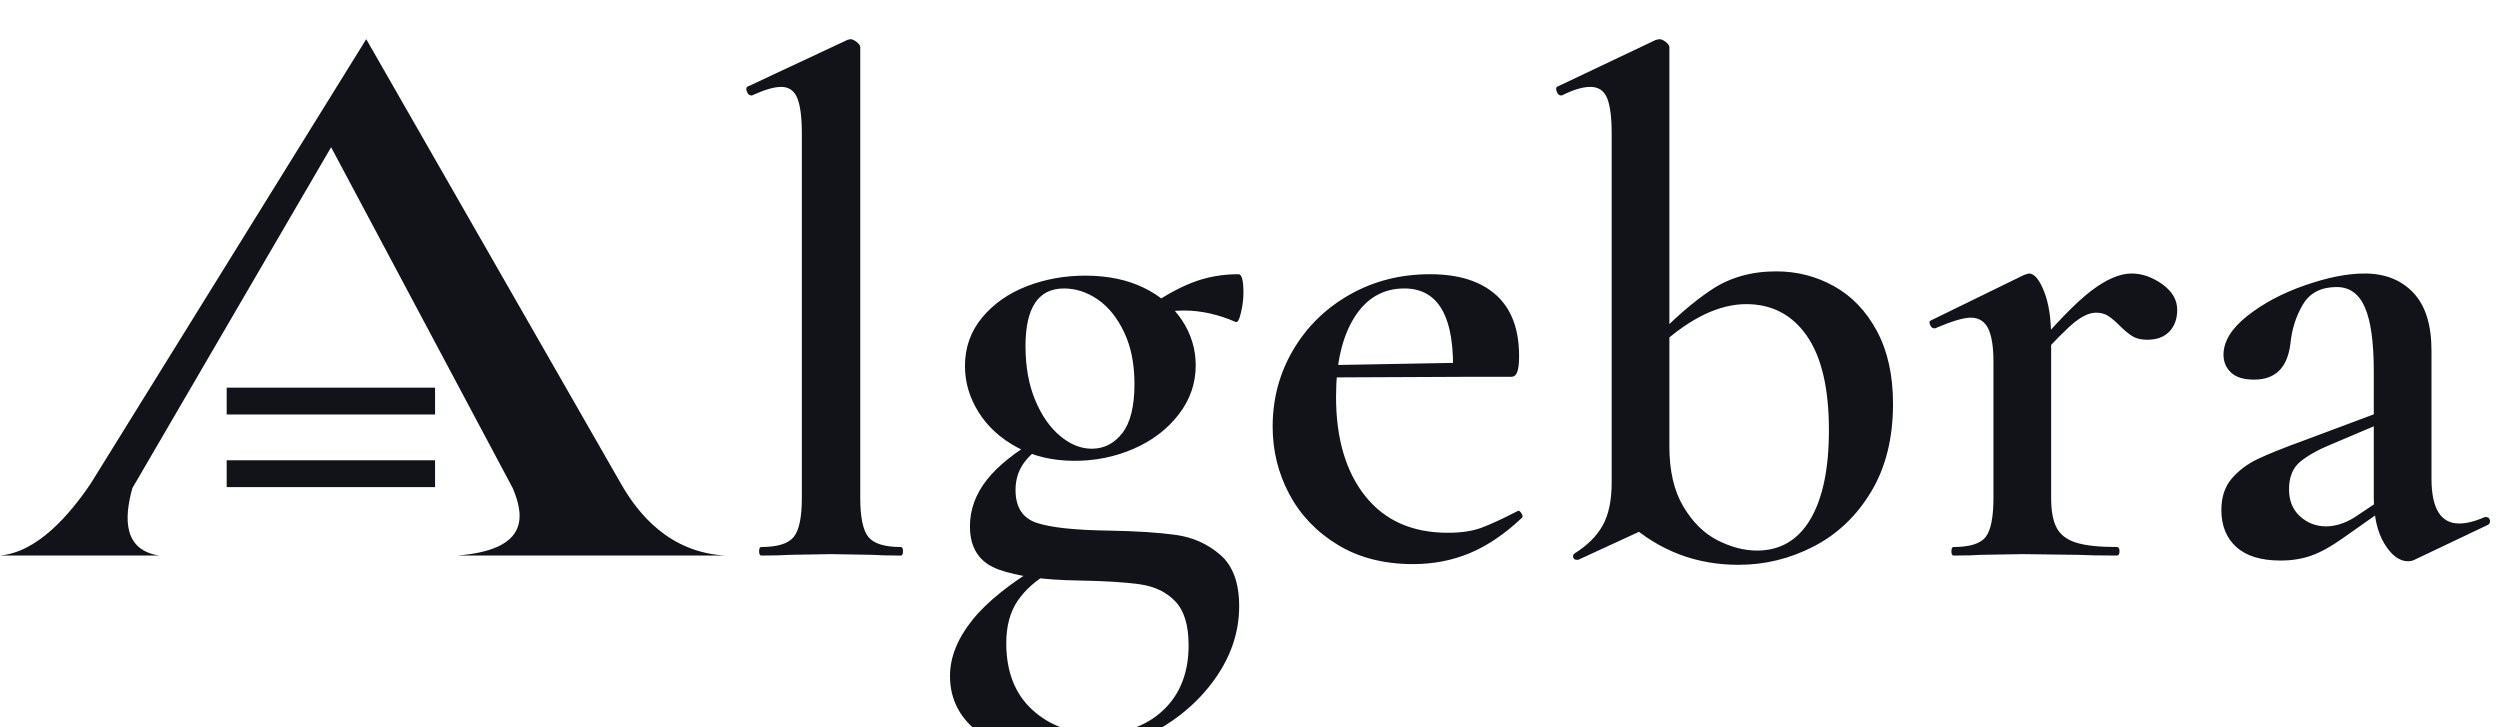
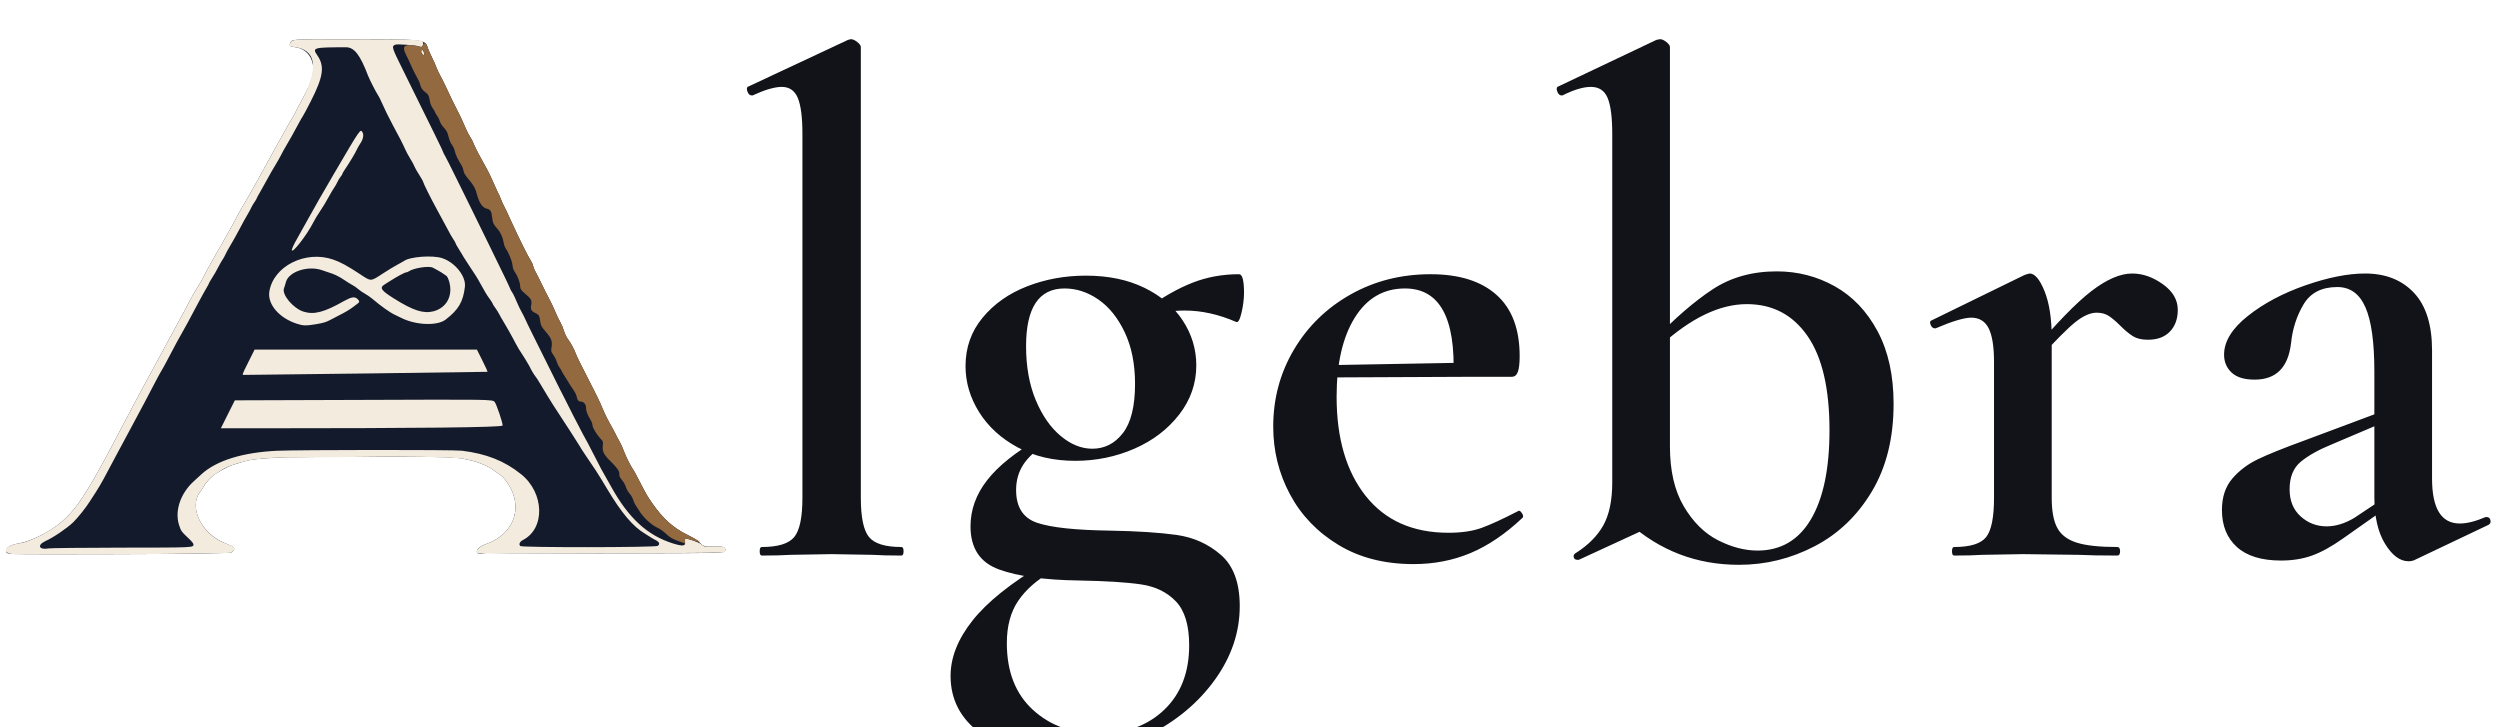
<svg xmlns="http://www.w3.org/2000/svg" viewBox="0 0 351 102" role="img" aria-label="Algebra">
-   <g fill="#111318" transform="matrix(0.11082 0 0 0.11082 -4.522 -13.728)">
-     <path d="M 504.8 173.5 L 827.5 736.7 C 849.9 775.9 889.2 823.5 959.2 827.7 L 620.4 827.7 C 707.2 820.7 707.2 781.5 690.4 742.3 L 460.3 310.4 L 208.5 742.3 C 197.6 781.5 197.6 820.7 242.4 827.7 L 40.8 827.7 C 88.4 823.5 129 775.9 155.6 736.7 Z" />
-     <rect x="328" y="615" width="264" height="34" />
-     <rect x="328" y="707" width="264" height="34" />
+   <g transform="matrix(0.09863 0 0 0.09863 -24.223 -6.246)">
+     <path fill="#131A2B" d="M266.2,852.0C258.6,851.6 255.7,851.1 255.0,850.0C251.6,844.7 259.1,838.9 272.1,836.9C289.5,834.2 318.3,819.6 334.3,805.3C357.7,784.4 372.0,761.6 424.7,660.5C436.3,638.3 469.2,577.2 475.0,567.0C477.0,563.4 483.1,552.2 488.5,542.0C493.9,531.8 501.4,518.0 505.2,511.3C508.9,504.5 512.0,498.8 512.0,498.5C512.0,497.5 526.1,472.6 529.1,468.3C530.7,466.1 532.9,462.2 534.0,459.8C535.7,456.0 542.4,443.7 553.2,424.6C555.0,421.3 558.9,414.6 561.9,409.6C568.0,399.2 582.4,373.2 583.2,371.0C583.7,369.6 589.2,360.0 598.1,345.0C604.2,334.6 614.3,316.4 626.8,293.5C633.6,280.9 641.6,266.4 644.5,261.5C647.3,256.6 651.6,248.9 654.0,244.5C656.4,240.1 659.5,234.7 661.0,232.5C662.5,230.3 664.0,227.7 664.4,226.6C664.7,225.6 669.7,216.1 675.4,205.5C691.0,176.7 694.1,165.0 690.0,151.0C686.5,139.3 677.1,131.6 664.5,130.3C658.3,129.6 657.1,128.4 658.8,124.5C661.3,119.1 660.2,119.2 731.5,119.1C850.2,119.1 850.9,119.2 854.4,131.0C855.2,133.5 857.7,139.4 860.0,144.0C862.4,148.7 865.4,155.4 866.7,159.0C868.1,162.6 870.4,167.5 871.8,170.0C873.3,172.5 876.6,179.0 879.2,184.5C886.1,199.5 893.7,214.9 896.4,220.0C899.4,225.4 904.7,236.9 908.9,246.8C910.6,250.8 913.3,256.0 914.9,258.3C916.6,260.6 918.8,265.0 919.9,268.0C921.7,272.8 929.6,287.9 939.9,306.2C941.6,309.3 945.5,317.6 948.6,324.6C951.6,331.6 954.5,337.9 955.0,338.5C955.5,339.1 957.1,342.8 958.6,346.6C960.0,350.4 962.0,354.9 963.0,356.5C964.0,358.1 968.7,368.1 973.4,378.5C984.8,403.4 997.4,428.8 1001.1,434.2C1002.7,436.6 1004.3,440.1 1004.6,442.1C1004.9,444.1 1006.3,447.5 1007.6,449.6C1008.8,451.8 1012.3,458.4 1015.2,464.5C1020.2,474.9 1023.3,481.1 1029.3,492.5C1030.8,495.2 1033.9,502.0 1036.2,507.5C1038.5,513.0 1041.7,519.6 1043.3,522.2C1044.8,524.8 1047.2,530.3 1048.4,534.4C1049.7,538.5 1052.1,543.6 1053.8,545.7C1057.4,550.3 1063.4,561.2 1064.9,566.0C1065.9,569.3 1074.7,586.9 1090.7,618.0C1094.3,624.9 1098.4,633.4 1100.0,637.0C1101.5,640.6 1104.2,646.8 1106.0,650.9C1107.7,654.9 1111.7,662.6 1114.7,667.9C1117.8,673.2 1121.0,679.1 1121.8,681.0C1122.6,682.9 1125.0,687.4 1127.1,691.0C1129.2,694.6 1132.3,701.4 1134.0,706.2C1136.5,713.3 1144.8,729.5 1148.0,733.5C1148.4,734.0 1151.7,740.0 1155.1,746.8C1166.0,767.8 1166.8,769.2 1174.3,780.0C1189.1,801.3 1203.7,814.6 1223.6,824.4C1234.3,829.7 1238.6,832.4 1242.1,836.2C1246.7,841.0 1246.7,841.0 1260.8,841.0C1275.6,841.0 1278.0,841.7 1278.0,845.9C1278.0,850.4 1278.3,850.4 1211.6,850.8C1104.9,851.3 944.8,851.1 941.9,850.5C940.3,850.1 936.6,850.4 933.6,851.1C919.6,854.2 922.3,843.1 936.6,838.1C981.4,822.5 993.0,778.5 961.8,742.8C960.5,741.4 957.5,739.0 955.0,737.5C952.5,736.0 949.5,733.9 948.3,732.8C943.5,728.4 927.1,721.2 917.0,719.0C914.0,718.4 909.9,717.4 908.0,717.0C894.2,713.5 867.5,713.1 694.0,713.9C634.7,714.2 604.9,716.1 592.5,720.4C590.3,721.2 584.9,722.8 580.6,724.0C573.1,726.0 566.7,729.2 552.9,737.5C547.0,741.1 538.5,750.1 535.5,756.0C534.5,757.9 532.4,761.1 530.8,763.1C513.3,784.9 532.4,823.8 567.0,837.0C579.6,841.8 581.0,843.3 577.1,848.1C575.4,850.2 574.6,850.4 561.4,850.6C553.8,850.7 536.7,851.0 523.5,851.4C494.5,852.2 280.7,852.7 266.2,852.0Z" />
+     <path fill="#F3EBDD" d="M266.6,852.2C245.6,851.6 251.6,839.6 274.3,836.5C288.9,834.5 319.2,818.8 334.3,805.3C357.7,784.4 372.0,761.6 424.7,660.5C436.3,638.3 469.2,577.2 475.0,567.0C477.0,563.4 483.1,552.2 488.5,542.0C493.9,531.8 501.4,518.0 505.2,511.3C508.9,504.5 512.0,498.8 512.0,498.5C512.0,497.5 526.1,472.6 529.1,468.3C530.7,466.1 532.9,462.2 534.0,459.8C535.7,456.0 542.4,443.7 553.2,424.6C555.0,421.3 558.9,414.6 561.9,409.6C568.0,399.2 582.4,373.2 583.2,371.0C583.7,369.6 589.2,360.0 598.1,345.0C604.2,334.6 614.3,316.4 626.8,293.5C633.6,280.9 641.6,266.4 644.5,261.5C647.3,256.6 651.6,248.9 654.0,244.5C656.4,240.1 659.5,234.7 661.0,232.5C662.5,230.3 664.0,227.7 664.4,226.6C664.7,225.6 669.7,216.1 675.4,205.5C699.9,160.2 695.9,133.8 663.9,130.2C656.8,129.4 656.2,128.8 659.0,124.2C662.1,119.1 661.8,119.2 731.6,119.2C840.7,119.2 848.0,119.5 848.0,124.1C848.0,129.2 846.3,131.0 842.8,129.6C838.3,127.7 810.5,125.6 808.0,127.0C802.8,129.8 802.8,129.9 821.6,167.8C865.2,255.9 875.9,277.7 876.5,280.0C876.9,281.4 878.0,283.6 879.0,285.0C879.9,286.4 886.9,300.1 894.4,315.5C902.0,330.9 912.2,351.6 917.1,361.5C922.0,371.4 932.8,393.4 941.1,410.5C949.3,427.6 959.7,448.8 964.1,457.7C968.4,466.6 972.0,474.3 972.0,474.7C972.0,475.2 973.2,477.3 974.6,479.4C976.1,481.5 978.9,487.4 981.0,492.5C983.1,497.6 986.3,504.4 988.2,507.6C990.1,510.9 992.2,515.1 993.0,517.0C993.8,518.9 998.5,528.8 1003.6,539.0C1024.6,581.5 1040.2,612.8 1042.9,618.0C1044.5,621.0 1046.7,625.3 1047.8,627.5C1051.2,634.7 1075.2,681.5 1076.0,682.5C1077.0,683.8 1086.5,701.8 1095.5,719.5C1099.4,727.3 1104.2,736.3 1106.2,739.5C1108.1,742.8 1112.3,750.2 1115.5,756.0C1140.3,800.9 1167.1,825.5 1203.5,836.9C1218.0,841.4 1222.0,840.8 1220.6,834.0C1220.2,831.8 1220.5,830.8 1221.5,830.3C1224.0,829.4 1240.2,835.1 1243.8,838.1C1245.6,839.7 1247.8,841.0 1248.8,841.1C1249.7,841.1 1256.1,841.1 1262.8,841.0C1271.0,840.9 1275.7,841.3 1276.6,842.1C1278.3,843.5 1278.4,848.6 1276.8,849.6C1275.2,850.6 1080.9,851.6 961.0,851.2C945.9,851.1 931.7,851.2 929.5,851.3C919.5,851.8 924.7,842.3 936.6,838.1C981.4,822.5 993.0,778.5 961.8,742.8C960.5,741.4 957.5,739.0 955.0,737.5C952.5,736.0 949.5,733.9 948.3,732.8C943.5,728.4 927.1,721.2 917.0,719.0C914.0,718.4 909.9,717.4 908.0,717.0C894.3,713.5 824.8,712.6 701.5,714.3C655.0,714.9 661.0,714.8 644.0,714.8C631.1,714.8 605.3,717.1 598.0,719.0C577.4,724.2 567.1,728.2 559.5,733.5C557.9,734.7 554.4,736.8 551.9,738.3C546.9,741.1 538.4,750.3 535.5,756.0C534.5,757.9 532.4,761.1 530.8,763.1C513.3,784.9 533.0,824.9 567.2,837.0C580.0,841.6 581.3,843.0 577.1,848.1C575.3,850.4 574.6,850.5 561.3,850.6C553.7,850.7 536.7,851.0 523.5,851.4C499.5,852.1 285.3,852.8 266.6,852.2ZM314.8,844.0C317.7,843.5 360.6,843.0 418.1,842.9C523.1,842.8 521.0,842.9 521.0,838.1C521.0,837.1 518.4,833.8 515.3,830.9C503.7,820.0 503.2,819.3 500.4,810.4C494.1,790.3 502.6,765.4 521.7,748.2C524.9,745.3 529.8,740.8 532.5,738.3C553.8,718.9 591.1,707.3 639.9,705.0C670.3,703.6 891.4,703.4 903.0,704.9C937.9,709.2 963.6,719.3 987.3,738.3C1020.6,764.9 1022.0,815.7 989.9,832.1C985.5,834.3 983.8,838.2 986.2,840.6C988.5,842.9 1178.3,842.7 1181.8,840.4C1185.4,838.1 1184.3,834.9 1179.1,832.3C1176.7,831.1 1173.1,829.0 1171.1,827.7C1169.1,826.4 1165.8,824.3 1163.7,823.0C1146.7,813.0 1130.1,793.3 1110.0,759.5C1103.8,749.0 1096.4,737.1 1093.7,733.0C1090.9,728.9 1084.9,720.0 1080.4,713.3C1075.8,706.6 1071.4,699.7 1070.5,697.9C1069.5,696.2 1063.7,687.0 1057.6,677.6C1033.1,640.3 1030.8,636.8 1014.5,609.5C1011.8,604.9 1008.8,600.3 1007.9,599.3C1006.0,597.2 1001.0,588.7 999.3,584.7C998.2,582.3 988.5,566.6 984.0,560.0C983.0,558.5 981.0,554.9 979.5,552.0C976.2,545.2 963.3,522.4 961.0,519.0C960.0,517.5 958.0,514.0 956.6,511.2C955.1,508.3 952.4,503.9 950.5,501.4C948.6,498.9 947.0,496.4 947.0,495.8C947.0,495.2 945.1,492.2 942.8,489.0C938.6,483.4 936.2,479.3 929.2,466.6C926.0,460.5 922.2,454.5 910.7,437.2C907.3,432.0 903.5,426.1 902.4,423.9C901.2,421.8 898.8,417.8 897.1,415.2C895.4,412.5 894.0,409.9 894.0,409.3C894.0,408.8 892.7,406.5 891.2,404.4C889.6,402.3 885.2,394.4 881.3,386.9C877.3,379.4 870.8,367.3 866.7,359.9C858.9,345.7 848.0,323.8 848.0,322.3C848.0,321.8 846.7,319.4 845.2,316.9C839.8,308.4 836.4,302.5 835.0,299.0C834.2,297.1 831.7,292.5 829.4,288.9C827.1,285.3 823.8,279.1 822.1,275.2C819.1,268.3 813.8,258.0 804.8,241.5C799.4,231.5 792.1,216.6 788.4,208.0C786.9,204.4 784.7,200.2 783.5,198.5C781.1,195.1 771.5,176.3 769.5,171.0C758.2,141.3 749.9,130.6 738.0,130.6C691.1,130.7 689.7,131.1 697.5,142.4C708.0,157.8 705.8,172.6 687.8,207.9C682.3,218.7 677.2,228.2 676.5,229.0C675.8,229.8 673.5,233.9 671.3,238.0C664.8,250.2 656.2,265.7 652.1,272.3C650.0,275.7 647.2,281.0 645.7,284.0C644.2,287.0 640.5,293.6 637.5,298.5C634.4,303.4 629.4,312.2 626.3,318.0C623.2,323.8 618.5,332.2 615.9,336.6C613.2,341.1 611.0,345.2 611.0,345.7C611.0,346.3 609.6,348.6 607.9,351.0C606.1,353.4 603.9,357.3 602.9,359.6C601.8,361.9 599.3,366.7 597.1,370.2C595.0,373.6 590.2,382.4 586.5,389.5C582.8,396.6 577.0,407.0 573.7,412.4C570.5,417.9 567.1,423.9 566.3,425.9C565.4,427.9 563.9,430.8 562.8,432.3C561.7,433.9 559.4,437.7 557.8,440.8C554.0,448.3 550.5,454.3 546.4,460.7C544.5,463.6 543.0,466.3 543.0,466.7C543.0,467.2 541.4,470.2 539.4,473.5C537.4,476.8 531.7,487.1 526.7,496.5C512.2,523.8 511.6,525.0 505.6,535.5C500.2,544.9 497.0,550.8 483.2,577.0C480.2,582.7 476.7,589.1 475.4,591.1C474.1,593.1 470.3,600.1 466.9,606.6C463.5,613.2 456.5,626.4 451.5,636.0C446.4,645.6 436.8,663.6 430.1,676.0C423.3,688.4 415.2,703.5 412.1,709.5C395.4,741.3 388.6,753.7 382.5,763.1C378.8,768.8 374.6,775.3 373.2,777.5C367.8,786.1 356.4,800.3 349.8,806.8C341.2,815.1 321.6,828.5 310.2,833.6C297.9,839.3 301.1,846.6 314.8,844.0ZM569.9,653.1L579.9,633.2L759.2,632.6C942.3,631.9 946.3,631.9 949.6,635.3C952.1,637.8 961.9,666.8 961.0,669.1C959.9,671.7 844.4,673.0 609.8,673.0L560.0,673.0L569.9,653.1ZM599.0,579.0L608.0,561.0L766.3,561.0L924.5,561.0L932.3,576.6C936.6,585.2 939.9,592.4 939.7,592.6C939.5,592.8 612.9,597.0 592.8,597.0C590.0,597.0 590.0,597.0 599.0,579.0ZM668.0,524.1C642.8,515.9 626.2,496.4 629.0,478.4C634.7,442.2 680.5,419.2 719.8,432.8C730.4,436.5 740.3,441.8 758.1,453.6C774.0,464.2 773.0,464.2 789.9,453.1C797.4,448.2 807.1,442.3 811.5,440.0C815.9,437.7 820.0,435.4 820.5,435.0C828.6,428.7 861.5,426.2 875.3,430.9C893.6,437.1 909.1,456.7 907.4,471.5C904.9,493.0 898.3,504.2 879.8,518.4C867.9,527.4 838.0,526.3 817.3,516.1C813.9,514.5 809.7,512.4 807.8,511.5C800.8,508.3 788.0,499.2 775.9,488.9C772.9,486.4 768.1,483.0 765.1,481.4C762.2,479.9 757.9,476.9 755.6,474.9C753.4,472.9 749.6,470.3 747.4,469.2C745.1,468.0 739.5,464.5 734.9,461.4C729.9,458.0 723.5,454.6 718.6,452.9C714.1,451.4 707.8,449.2 704.5,448.1C684.0,440.8 656.2,450.0 652.5,465.2C651.7,468.1 650.6,471.9 649.9,473.6C646.3,482.5 663.0,502.4 677.8,507.0C692.7,511.6 706.9,507.9 735.2,491.9C746.0,485.9 750.4,485.2 754.4,488.9C757.7,492.0 757.7,493.4 754.4,495.7C753.0,496.7 750.5,498.6 748.8,499.9C745.0,503.0 736.6,508.1 729.8,511.4C726.9,512.9 721.1,515.9 717.0,518.1C709.7,522.0 706.4,523.0 695.0,524.9C681.1,527.2 676.9,527.1 668.0,524.1ZM862.5,506.5C881.3,501.6 890.6,484.4 885.1,464.5C884.0,460.6 882.3,456.9 881.3,456.2C875.6,452.1 872.1,449.9 868.5,448.0C866.3,446.9 863.4,445.3 862.0,444.5C856.8,441.4 834.6,444.7 827.5,449.6C826.4,450.4 824.9,451.0 824.0,451.0C822.0,451.0 811.4,456.6 800.6,463.5C798.0,465.1 794.5,467.4 792.7,468.5C785.6,473.0 788.3,476.9 806.0,488.0C833.6,505.4 848.3,510.1 862.5,506.5ZM661.0,419.2C661.0,417.5 664.2,410.6 668.0,404.0C670.0,400.4 676.7,388.5 682.8,377.5C693.1,358.8 705.1,337.8 721.7,309.5C759.2,245.5 758.7,246.2 761.8,252.1C763.7,255.7 762.4,261.8 758.5,267.5C756.7,270.2 754.6,273.9 753.9,275.5C751.8,280.5 743.3,294.6 735.8,305.7C734.3,308.0 733.0,310.3 733.0,310.8C733.0,311.4 731.9,313.2 730.5,314.8C729.1,316.5 727.1,319.8 726.0,322.2C725.0,324.6 722.8,328.3 721.3,330.5C719.7,332.7 716.0,339.0 713.0,344.5C710.1,350.0 704.9,358.6 701.4,363.7C697.9,368.7 693.5,376.1 691.5,380.1C682.5,397.9 661.0,425.5 661.0,419.2ZM846.7,140.2C844.9,138.2 844.5,135.4 845.9,134.6C847.1,133.8 848.7,135.9 849.5,139.3C850.3,142.4 849.1,142.8 846.7,140.2Z" />
+     <path fill="#93693F" d="M1214.0,834.6C1202.3,830.4 1199.7,828.9 1193.6,823.1C1189.8,819.5 1184.9,816.1 1180.6,814.1C1172.6,810.5 1160.3,798.8 1155.5,790.4C1153.9,787.7 1151.6,784.1 1150.4,782.5C1149.2,780.9 1147.7,777.5 1147.0,775.0C1146.3,772.5 1144.1,768.7 1142.0,766.2C1139.7,763.6 1137.5,759.7 1136.6,756.7C1135.7,753.8 1133.3,749.4 1131.0,746.7C1127.8,742.7 1127.0,741.1 1127.2,738.0C1127.3,733.8 1124.3,729.4 1113.8,719.1C1105.2,710.5 1102.8,705.7 1103.6,698.1C1104.3,692.2 1104.2,691.8 1101.2,688.7C1095.3,682.5 1089.0,672.2 1089.0,668.7C1089.0,666.8 1087.8,663.5 1086.2,660.9C1081.8,653.8 1079.8,648.5 1079.8,644.0C1079.9,639.1 1076.6,635.0 1072.6,635.0C1069.2,635.0 1067.3,632.8 1066.5,627.9C1066.1,625.5 1064.0,621.3 1061.4,617.7C1059.0,614.3 1055.8,609.3 1054.3,606.6C1052.7,604.0 1050.0,599.6 1048.2,596.9C1046.5,594.2 1045.0,591.7 1045.0,591.2C1045.0,590.8 1043.7,588.6 1042.1,586.4C1040.5,584.3 1038.7,580.5 1038.0,578.1C1037.4,575.7 1035.3,571.4 1033.3,568.6C1030.1,564.0 1029.9,563.1 1030.5,559.0C1032.2,549.0 1030.9,545.4 1022.1,535.1C1016.1,528.1 1015.4,526.8 1014.5,520.0C1013.5,512.7 1012.7,511.3 1007.6,508.9C1001.9,506.3 1000.5,503.6 1001.7,497.7C1003.1,491.5 1001.5,488.3 994.4,482.5C987.7,477.1 986.1,474.8 986.0,470.4C986.0,465.8 982.4,456.1 978.9,451.2C976.5,447.9 975.6,445.2 975.0,440.2C974.2,433.8 969.6,422.8 964.9,416.0C964.0,414.6 962.9,411.5 962.6,409.0C961.6,402.0 958.1,393.9 954.0,389.5C948.2,383.1 946.9,380.3 946.1,372.5C945.3,364.3 943.6,361.5 938.9,360.5C932.5,359.1 927.7,352.2 924.5,340.0C922.2,331.3 920.1,327.4 912.5,318.4C907.5,312.4 905.9,309.6 905.4,306.3C905.1,304.0 903.5,300.0 901.9,297.5C897.2,290.1 894.1,283.5 893.0,278.3C892.4,275.7 890.8,272.1 889.4,270.2C886.9,267.0 885.2,262.6 883.0,254.1C882.3,251.3 880.3,248.0 877.4,245.0C874.8,242.2 872.4,238.5 871.6,235.7C870.9,233.2 869.1,229.7 867.6,227.8C866.2,225.9 865.0,223.8 865.0,223.3C865.0,222.7 863.5,220.0 861.6,217.3C859.4,214.1 857.9,210.5 857.5,207.4C856.5,200.1 855.2,197.4 851.1,194.6C846.9,191.7 844.5,188.0 843.5,183.0C843.1,181.1 841.1,176.6 838.9,173.0C836.8,169.4 833.3,162.4 831.2,157.5C829.0,152.5 825.9,145.8 824.2,142.5C817.8,130.2 819.9,126.6 832.5,127.7C836.4,128.0 841.0,128.9 842.8,129.6C846.1,130.9 846.1,130.9 847.2,127.9C849.0,122.8 852.1,124.3 854.6,131.5C855.7,134.8 858.4,140.9 860.5,145.0C862.6,149.1 865.4,155.4 866.7,159.0C868.1,162.6 870.4,167.5 871.8,170.0C873.3,172.5 876.6,179.0 879.2,184.5C886.1,199.5 893.7,214.9 896.4,220.0C899.4,225.4 904.7,236.9 908.9,246.8C910.6,250.8 913.3,256.0 914.9,258.3C916.6,260.6 918.8,265.0 919.9,268.0C921.7,272.8 929.6,287.9 939.9,306.2C941.6,309.3 945.5,317.6 948.6,324.6C951.6,331.6 954.5,337.9 955.0,338.5C955.5,339.1 957.1,342.8 958.6,346.6C960.0,350.4 962.0,354.9 963.0,356.5C964.0,358.1 968.7,368.1 973.4,378.5C984.8,403.4 997.4,428.8 1001.1,434.2C1002.7,436.6 1004.3,440.1 1004.6,442.1C1004.9,444.1 1006.3,447.5 1007.6,449.6C1008.8,451.8 1012.3,458.4 1015.2,464.5C1020.2,474.9 1023.3,481.1 1029.3,492.5C1030.8,495.2 1033.9,502.0 1036.2,507.5C1038.5,513.0 1041.7,519.6 1043.3,522.2C1044.8,524.8 1047.2,530.3 1048.4,534.4C1049.7,538.5 1052.1,543.6 1053.8,545.7C1057.4,550.3 1063.4,561.2 1064.9,566.0C1065.9,569.3 1074.7,586.9 1090.7,618.0C1094.3,624.9 1098.4,633.4 1100.0,637.0C1101.5,640.6 1104.2,646.8 1106.0,650.9C1107.7,654.9 1111.7,662.6 1114.7,667.9C1117.8,673.2 1121.0,679.1 1121.8,681.0C1122.6,682.9 1125.0,687.4 1127.1,691.0C1129.2,694.6 1132.3,701.4 1134.0,706.2C1136.5,713.3 1144.8,729.5 1148.0,733.5C1148.4,734.0 1151.7,740.0 1155.1,746.8C1166.0,767.8 1166.8,769.2 1174.3,780.0C1189.5,802.0 1203.6,814.5 1225.3,825.3C1244.6,834.9 1246.5,837.2 1231.3,832.4C1221.6,829.3 1219.8,829.6 1220.6,834.0C1221.0,835.6 1221.1,837.0 1220.9,837.0C1220.7,837.0 1217.6,835.9 1214.0,834.6ZM849.5,139.3C848.7,135.9 847.1,133.8 845.9,134.6C844.5,135.4 844.9,138.2 846.7,140.2C849.1,142.8 850.3,142.4 849.5,139.3Z" />
  </g>
-   <path fill="#111318" transform="translate(31.08 0)" d="M75.80 78Q75.50 78 75.50 77.40Q75.50 76.80 75.80 76.80L75.80 76.80Q79.20 76.80 80.35 75.40Q81.50 74 81.50 69.90L81.50 69.90L81.50 18.80Q81.50 15.30 80.85 13.75Q80.20 12.20 78.60 12.20L78.60 12.20Q77.10 12.20 74.50 13.40L74.50 13.40L74.40 13.40Q74 13.40 73.80 12.90Q73.60 12.40 73.80 12.20L73.80 12.20L87.90 5.60L88.30 5.50Q88.70 5.50 89.20 5.90Q89.70 6.30 89.70 6.60L89.70 6.60L89.70 69.90Q89.70 74 90.85 75.40Q92 76.80 95.40 76.80L95.40 76.80Q95.70 76.80 95.70 77.40Q95.70 78 95.40 78L95.40 78Q92.90 78 91.40 77.90L91.40 77.90L85.60 77.80L79.80 77.90Q78.30 78 75.80 78L75.80 78Z M117.70 106.10Q110.80 106.10 106.55 103Q102.30 99.90 102.30 94.90L102.30 94.90Q102.30 91 105.40 87.10Q108.50 83.20 115.40 79.10L115.40 79.10L116.40 80.30Q113.40 82 111.80 84.35Q110.20 86.70 110.20 90.30L110.20 90.30Q110.20 96.30 113.85 99.65Q117.50 103 123.10 103L123.10 103Q128.80 103 132.30 99.65Q135.80 96.30 135.80 90.60L135.80 90.60Q135.80 86.40 133.95 84.45Q132.10 82.50 129.05 82.05Q126 81.60 120.30 81.50L120.30 81.50Q113.10 81.40 109.10 79.95Q105.10 78.50 105.10 73.90L105.10 73.90Q105.10 70.40 107.45 67.40Q109.80 64.40 114.70 61.60L114.70 61.60L115.70 62.30Q113.50 63.70 112.50 65.25Q111.50 66.80 111.50 68.80L111.50 68.80Q111.50 72.40 114.45 73.40Q117.40 74.40 124.70 74.50L124.70 74.50Q130.40 74.60 134 75.10Q137.60 75.60 140.25 77.90Q142.90 80.20 142.90 85.10L142.90 85.10Q142.90 90.60 139.40 95.45Q135.90 100.30 130.10 103.20Q124.30 106.10 117.70 106.10L117.70 106.10ZM119.80 64.70Q115.20 64.70 111.70 62.80Q108.20 60.90 106.30 57.85Q104.40 54.80 104.40 51.40L104.40 51.40Q104.40 47.50 106.80 44.60Q109.20 41.70 113.05 40.20Q116.90 38.70 121.30 38.70L121.30 38.70Q126 38.70 129.50 40.40Q133 42.10 134.90 45Q136.80 47.90 136.80 51.30L136.80 51.30Q136.80 55.10 134.40 58.20Q132 61.30 128.10 63Q124.20 64.70 119.80 64.70L119.80 64.70ZM122.20 63Q124.80 63 126.50 60.80Q128.20 58.60 128.20 53.90L128.20 53.90Q128.20 49.70 126.75 46.65Q125.30 43.60 123.05 42.05Q120.80 40.50 118.30 40.50L118.30 40.50Q112.90 40.50 112.90 48.60L112.90 48.60Q112.90 52.90 114.25 56.15Q115.60 59.40 117.75 61.20Q119.90 63 122.20 63L122.20 63ZM129.90 43.30Q133.20 40.90 136.25 39.70Q139.30 38.50 142.80 38.50L142.80 38.50Q143.50 38.50 143.50 41.10L143.50 41.10Q143.50 42.40 143.15 43.90Q142.80 45.40 142.40 45.20L142.40 45.20Q138.70 43.60 135.20 43.60L135.20 43.60Q132.70 43.60 130.50 44.30L130.50 44.30L129.80 46.50L129.90 43.30Z M167.30 79.20Q161.20 79.20 156.75 76.50Q152.30 73.80 149.95 69.40Q147.60 65 147.60 59.90L147.60 59.90Q147.60 54 150.50 49.10Q153.40 44.20 158.45 41.35Q163.50 38.50 169.70 38.50L169.70 38.50Q175.70 38.50 178.95 41.40Q182.20 44.30 182.20 50L182.20 50Q182.20 51.50 181.95 52.20Q181.70 52.90 181.10 52.90L181.10 52.90L172.90 52.90Q173.40 40.50 166.10 40.50L166.10 40.50Q161.60 40.50 159.05 44.60Q156.50 48.70 156.50 55.70L156.50 55.70Q156.50 64.50 160.60 69.65Q164.70 74.80 172.20 74.80L172.20 74.80Q175 74.80 176.90 74.10Q178.80 73.40 181.90 71.80L181.90 71.80L182.10 71.70Q182.30 71.70 182.55 72.10Q182.80 72.50 182.60 72.70L182.60 72.70Q179 76.10 175.30 77.65Q171.60 79.20 167.30 79.20L167.30 79.20ZM153.60 53L153.50 51.30L175.70 50.90L175.70 52.90L153.60 53Z M213.00 79.30Q204.10 79.30 197.50 73.40L197.50 73.40L203.30 62.70Q203.30 67.80 205.25 71.10Q207.20 74.40 210.05 75.85Q212.90 77.30 215.60 77.30L215.60 77.30Q220.50 77.30 223.10 72.90Q225.70 68.50 225.70 60.40L225.70 60.40Q225.70 51.60 222.60 47.15Q219.50 42.70 214.10 42.70L214.10 42.70Q208.40 42.70 202.00 48.50L202.00 48.50L201.10 47.70Q205.40 43.20 209.25 40.65Q213.10 38.10 218.30 38.10L218.30 38.10Q222.70 38.10 226.45 40.20Q230.20 42.30 232.45 46.50Q234.70 50.70 234.70 56.70L234.70 56.70Q234.70 63.90 231.65 69Q228.60 74.10 223.60 76.70Q218.60 79.30 213.00 79.30L213.00 79.30ZM190.50 78.60L190.30 78.60Q189.90 78.60 189.80 78.25Q189.70 77.90 190.00 77.70L190.00 77.70Q192.70 76 193.95 73.75Q195.20 71.50 195.20 67.70L195.20 67.70L195.20 18.80Q195.20 15.30 194.55 13.75Q193.90 12.20 192.20 12.20L192.20 12.20Q190.60 12.20 188.20 13.40L188.20 13.40L188.10 13.40Q187.70 13.40 187.50 12.90Q187.30 12.40 187.50 12.20L187.50 12.20L201.40 5.60L201.90 5.50Q202.30 5.50 202.80 5.90Q203.30 6.30 203.30 6.60L203.30 6.60L203.30 72.70L190.50 78.60Z M253.90 49.70Q259.30 43.30 262.50 40.85Q265.70 38.40 268.20 38.40L268.20 38.40Q270.40 38.40 272.50 39.90Q274.60 41.40 274.60 43.50L274.60 43.50Q274.60 45.40 273.50 46.55Q272.40 47.70 270.40 47.70L270.40 47.70Q269.10 47.70 268.30 47.20Q267.50 46.70 266.50 45.70L266.50 45.70Q265.60 44.80 264.90 44.35Q264.20 43.90 263.20 43.90L263.20 43.90Q261.90 43.90 260.25 45.20Q258.60 46.50 254.60 50.90L254.60 50.90L253.90 49.70ZM243.20 78Q242.90 78 242.90 77.40Q242.90 76.80 243.20 76.80L243.20 76.80Q246.60 76.80 247.70 75.40Q248.80 74 248.80 69.90L248.80 69.90L248.80 50.80Q248.80 47.60 248.05 46.10Q247.30 44.60 245.60 44.60L245.60 44.60Q244.10 44.60 240.60 46.10L240.60 46.10L240.50 46.10Q240.10 46.10 239.90 45.60Q239.70 45.10 240.00 45L240.00 45L253.10 38.60Q253.70 38.40 253.80 38.40L253.80 38.40Q254.90 38.40 255.90 40.90Q256.90 43.40 256.90 47.40L256.90 47.40L256.90 69.90Q256.90 72.70 257.70 74.15Q258.50 75.60 260.45 76.20Q262.40 76.80 266.10 76.80L266.10 76.80Q266.50 76.80 266.50 77.40Q266.50 78 266.10 78L266.10 78Q262.70 78 260.70 77.90L260.70 77.90L252.90 77.80L247.10 77.90Q245.70 78 243.20 78L243.20 78Z M307.90 78.60Q307.50 78.80 307.00 78.80L307.00 78.80Q305.20 78.80 303.70 76.35Q302.20 73.90 302.20 69.80L302.20 69.80L302.20 52.20Q302.20 46 300.95 43.15Q299.70 40.30 297.00 40.30L297.00 40.30Q293.70 40.30 292.25 42.75Q290.80 45.20 290.50 48.20L290.50 48.20Q289.90 53.30 285.40 53.30L285.40 53.30Q283.20 53.30 282.15 52.30Q281.10 51.30 281.10 49.80L281.10 49.80Q281.10 47 284.45 44.35Q287.80 41.70 292.55 40.05Q297.30 38.40 300.90 38.40L300.90 38.40Q305.20 38.40 307.75 41.10Q310.30 43.80 310.30 49.20L310.30 49.20L310.30 67.20Q310.30 73.50 314.20 73.50L314.20 73.50Q315.70 73.50 317.80 72.60L317.80 72.60L318.00 72.60Q318.40 72.60 318.50 73.05Q318.60 73.50 318.20 73.70L318.20 73.70L307.90 78.60ZM289.10 78.70Q285.00 78.70 282.90 76.80Q280.80 74.90 280.80 71.60L280.80 71.60Q280.80 68.90 282.25 67.20Q283.70 65.50 285.90 64.45Q288.10 63.40 292.50 61.80L292.50 61.80L303.20 57.80L303.50 59.30L296.20 62.40Q293.50 63.50 291.90 64.80Q290.30 66.10 290.30 68.70L290.30 68.70Q290.30 71.10 291.85 72.50Q293.40 73.90 295.50 73.90L295.50 73.90Q297.40 73.90 299.40 72.70L299.40 72.70L304.80 69.10L304.90 70.60L297.80 75.60Q295.40 77.30 293.45 78Q291.50 78.70 289.10 78.70L289.10 78.70Z" />
+   <path fill="#111318" transform="translate(31.16 0)" d="M75.80 78Q75.50 78 75.50 77.40Q75.50 76.80 75.80 76.80L75.80 76.80Q79.20 76.80 80.35 75.40Q81.50 74 81.50 69.90L81.50 69.90L81.50 18.80Q81.50 15.30 80.85 13.75Q80.20 12.20 78.60 12.20L78.60 12.20Q77.10 12.20 74.50 13.40L74.50 13.40L74.40 13.40Q74 13.40 73.80 12.90Q73.60 12.40 73.80 12.20L73.80 12.20L87.90 5.60L88.30 5.50Q88.70 5.50 89.20 5.90Q89.70 6.30 89.70 6.60L89.70 6.60L89.70 69.90Q89.70 74 90.85 75.40Q92 76.80 95.40 76.80L95.40 76.80Q95.70 76.80 95.70 77.40Q95.70 78 95.40 78L95.40 78Q92.90 78 91.40 77.90L91.40 77.90L85.60 77.80L79.80 77.90Q78.30 78 75.80 78L75.80 78Z M117.70 106.10Q110.80 106.10 106.55 103Q102.30 99.90 102.30 94.90L102.30 94.90Q102.30 91 105.40 87.10Q108.50 83.20 115.40 79.10L115.40 79.10L116.40 80.30Q113.40 82 111.80 84.35Q110.20 86.70 110.20 90.30L110.20 90.30Q110.20 96.30 113.85 99.65Q117.50 103 123.10 103L123.10 103Q128.80 103 132.30 99.65Q135.80 96.30 135.80 90.60L135.80 90.60Q135.80 86.40 133.95 84.45Q132.10 82.50 129.05 82.05Q126 81.60 120.30 81.50L120.30 81.50Q113.10 81.40 109.10 79.95Q105.10 78.50 105.10 73.90L105.10 73.90Q105.10 70.40 107.45 67.40Q109.80 64.40 114.70 61.60L114.70 61.60L115.70 62.30Q113.50 63.70 112.50 65.25Q111.50 66.80 111.50 68.80L111.50 68.80Q111.50 72.40 114.45 73.40Q117.40 74.40 124.70 74.50L124.70 74.50Q130.40 74.60 134 75.10Q137.60 75.60 140.25 77.90Q142.90 80.20 142.90 85.10L142.90 85.10Q142.90 90.60 139.40 95.45Q135.90 100.30 130.10 103.20Q124.30 106.10 117.70 106.10L117.70 106.10ZM119.80 64.70Q115.20 64.70 111.70 62.80Q108.20 60.90 106.30 57.85Q104.40 54.80 104.40 51.40L104.40 51.40Q104.40 47.50 106.80 44.60Q109.20 41.70 113.05 40.20Q116.90 38.70 121.30 38.70L121.30 38.70Q126 38.70 129.50 40.40Q133 42.10 134.90 45Q136.80 47.90 136.80 51.30L136.80 51.30Q136.80 55.10 134.40 58.20Q132 61.30 128.10 63Q124.20 64.70 119.80 64.70L119.80 64.70ZM122.20 63Q124.80 63 126.50 60.80Q128.20 58.60 128.20 53.90L128.20 53.90Q128.20 49.70 126.75 46.65Q125.30 43.60 123.05 42.05Q120.80 40.50 118.30 40.50L118.30 40.50Q112.90 40.50 112.90 48.60L112.90 48.60Q112.90 52.90 114.25 56.15Q115.60 59.40 117.75 61.20Q119.90 63 122.20 63L122.20 63ZM129.90 43.30Q133.20 40.90 136.25 39.70Q139.30 38.50 142.80 38.50L142.80 38.50Q143.50 38.50 143.50 41.10L143.50 41.10Q143.50 42.40 143.15 43.90Q142.80 45.40 142.40 45.20L142.40 45.20Q138.70 43.60 135.20 43.60L135.20 43.60Q132.70 43.60 130.50 44.30L130.50 44.30L129.80 46.50L129.90 43.30Z M167.30 79.20Q161.20 79.20 156.75 76.50Q152.30 73.80 149.95 69.40Q147.60 65 147.60 59.90L147.60 59.90Q147.60 54 150.50 49.10Q153.40 44.20 158.45 41.35Q163.50 38.50 169.70 38.50L169.70 38.50Q175.70 38.50 178.95 41.40Q182.20 44.30 182.20 50L182.20 50Q182.20 51.50 181.95 52.20Q181.70 52.90 181.10 52.90L181.10 52.90L172.90 52.90Q173.40 40.50 166.10 40.50L166.10 40.50Q161.60 40.50 159.05 44.60Q156.50 48.70 156.50 55.70L156.50 55.70Q156.50 64.50 160.60 69.65Q164.70 74.80 172.20 74.80L172.20 74.80Q175 74.80 176.90 74.10Q178.80 73.40 181.90 71.80L181.90 71.80L182.10 71.70Q182.30 71.70 182.55 72.10Q182.80 72.50 182.60 72.70L182.60 72.70Q179 76.10 175.30 77.65Q171.60 79.20 167.30 79.20L167.30 79.20ZM153.60 53L153.50 51.30L175.70 50.90L175.70 52.90L153.60 53Z M213.00 79.30Q204.10 79.30 197.50 73.40L197.50 73.40L203.30 62.70Q203.30 67.80 205.25 71.10Q207.20 74.40 210.05 75.85Q212.90 77.30 215.60 77.30L215.60 77.30Q220.50 77.30 223.10 72.90Q225.70 68.50 225.70 60.40L225.70 60.40Q225.70 51.60 222.60 47.15Q219.50 42.70 214.10 42.70L214.10 42.70Q208.40 42.70 202.00 48.50L202.00 48.50L201.10 47.70Q205.40 43.20 209.25 40.65Q213.10 38.10 218.30 38.10L218.30 38.10Q222.70 38.10 226.45 40.20Q230.20 42.30 232.45 46.50Q234.70 50.70 234.70 56.70L234.70 56.70Q234.70 63.90 231.65 69Q228.60 74.10 223.60 76.70Q218.60 79.30 213.00 79.30L213.00 79.30ZM190.50 78.60L190.30 78.60Q189.90 78.60 189.80 78.25Q189.70 77.90 190.00 77.70L190.00 77.70Q192.70 76 193.95 73.75Q195.20 71.50 195.20 67.70L195.20 67.70L195.20 18.80Q195.20 15.30 194.55 13.75Q193.90 12.20 192.20 12.20L192.20 12.20Q190.60 12.20 188.20 13.40L188.20 13.40L188.10 13.40Q187.70 13.40 187.50 12.90Q187.30 12.40 187.50 12.20L187.50 12.20L201.40 5.60L201.90 5.50Q202.30 5.50 202.80 5.90Q203.30 6.30 203.30 6.60L203.30 6.60L203.30 72.70L190.50 78.60Z M253.90 49.70Q259.30 43.30 262.50 40.85Q265.70 38.40 268.20 38.40L268.20 38.40Q270.40 38.40 272.50 39.90Q274.60 41.40 274.60 43.50L274.60 43.50Q274.60 45.40 273.50 46.55Q272.40 47.70 270.40 47.70L270.40 47.70Q269.10 47.70 268.30 47.20Q267.50 46.70 266.50 45.70L266.50 45.70Q265.60 44.80 264.90 44.35Q264.20 43.90 263.20 43.90L263.20 43.90Q261.90 43.90 260.25 45.20Q258.60 46.50 254.60 50.90L254.60 50.90L253.90 49.70ZM243.20 78Q242.90 78 242.90 77.40Q242.90 76.80 243.20 76.80L243.20 76.80Q246.60 76.80 247.70 75.40Q248.80 74 248.80 69.90L248.80 69.90L248.80 50.80Q248.80 47.60 248.05 46.10Q247.30 44.60 245.60 44.60L245.60 44.60Q244.10 44.60 240.60 46.10L240.60 46.10L240.50 46.10Q240.10 46.10 239.90 45.60Q239.70 45.10 240.00 45L240.00 45L253.10 38.60Q253.70 38.40 253.80 38.40L253.80 38.40Q254.90 38.40 255.90 40.90Q256.90 43.40 256.90 47.40L256.90 47.40L256.90 69.90Q256.90 72.70 257.70 74.15Q258.50 75.60 260.45 76.20Q262.40 76.80 266.10 76.80L266.10 76.80Q266.50 76.80 266.50 77.40Q266.50 78 266.10 78L266.10 78Q262.70 78 260.70 77.90L260.70 77.90L252.90 77.80L247.10 77.90Q245.70 78 243.20 78L243.20 78Z M307.90 78.60Q307.50 78.80 307.00 78.80L307.00 78.80Q305.20 78.80 303.70 76.35Q302.20 73.90 302.20 69.80L302.20 69.80L302.20 52.20Q302.20 46 300.95 43.15Q299.70 40.30 297.00 40.30L297.00 40.30Q293.70 40.30 292.25 42.75Q290.80 45.20 290.50 48.20L290.50 48.20Q289.90 53.30 285.40 53.30L285.40 53.30Q283.20 53.30 282.15 52.30Q281.10 51.30 281.10 49.80L281.10 49.80Q281.10 47 284.45 44.35Q287.80 41.70 292.55 40.05Q297.30 38.40 300.90 38.40L300.90 38.40Q305.20 38.40 307.75 41.10Q310.30 43.80 310.30 49.20L310.30 49.20L310.30 67.20Q310.30 73.50 314.20 73.50L314.20 73.50Q315.70 73.50 317.80 72.60L317.80 72.60L318.00 72.60Q318.40 72.60 318.50 73.05Q318.60 73.50 318.20 73.70L318.20 73.70L307.90 78.60ZM289.10 78.70Q285.00 78.70 282.90 76.80Q280.80 74.90 280.80 71.60L280.80 71.60Q280.80 68.90 282.25 67.20Q283.70 65.50 285.90 64.45Q288.10 63.40 292.50 61.80L292.50 61.80L303.20 57.80L303.50 59.30L296.20 62.40Q293.50 63.50 291.90 64.80Q290.30 66.10 290.30 68.70L290.30 68.70Q290.30 71.10 291.85 72.50Q293.40 73.90 295.50 73.90L295.50 73.90Q297.40 73.90 299.40 72.70L299.40 72.70L304.80 69.10L304.90 70.60L297.80 75.60Q295.40 77.30 293.45 78Q291.50 78.70 289.10 78.70L289.10 78.70Z" />
</svg>
